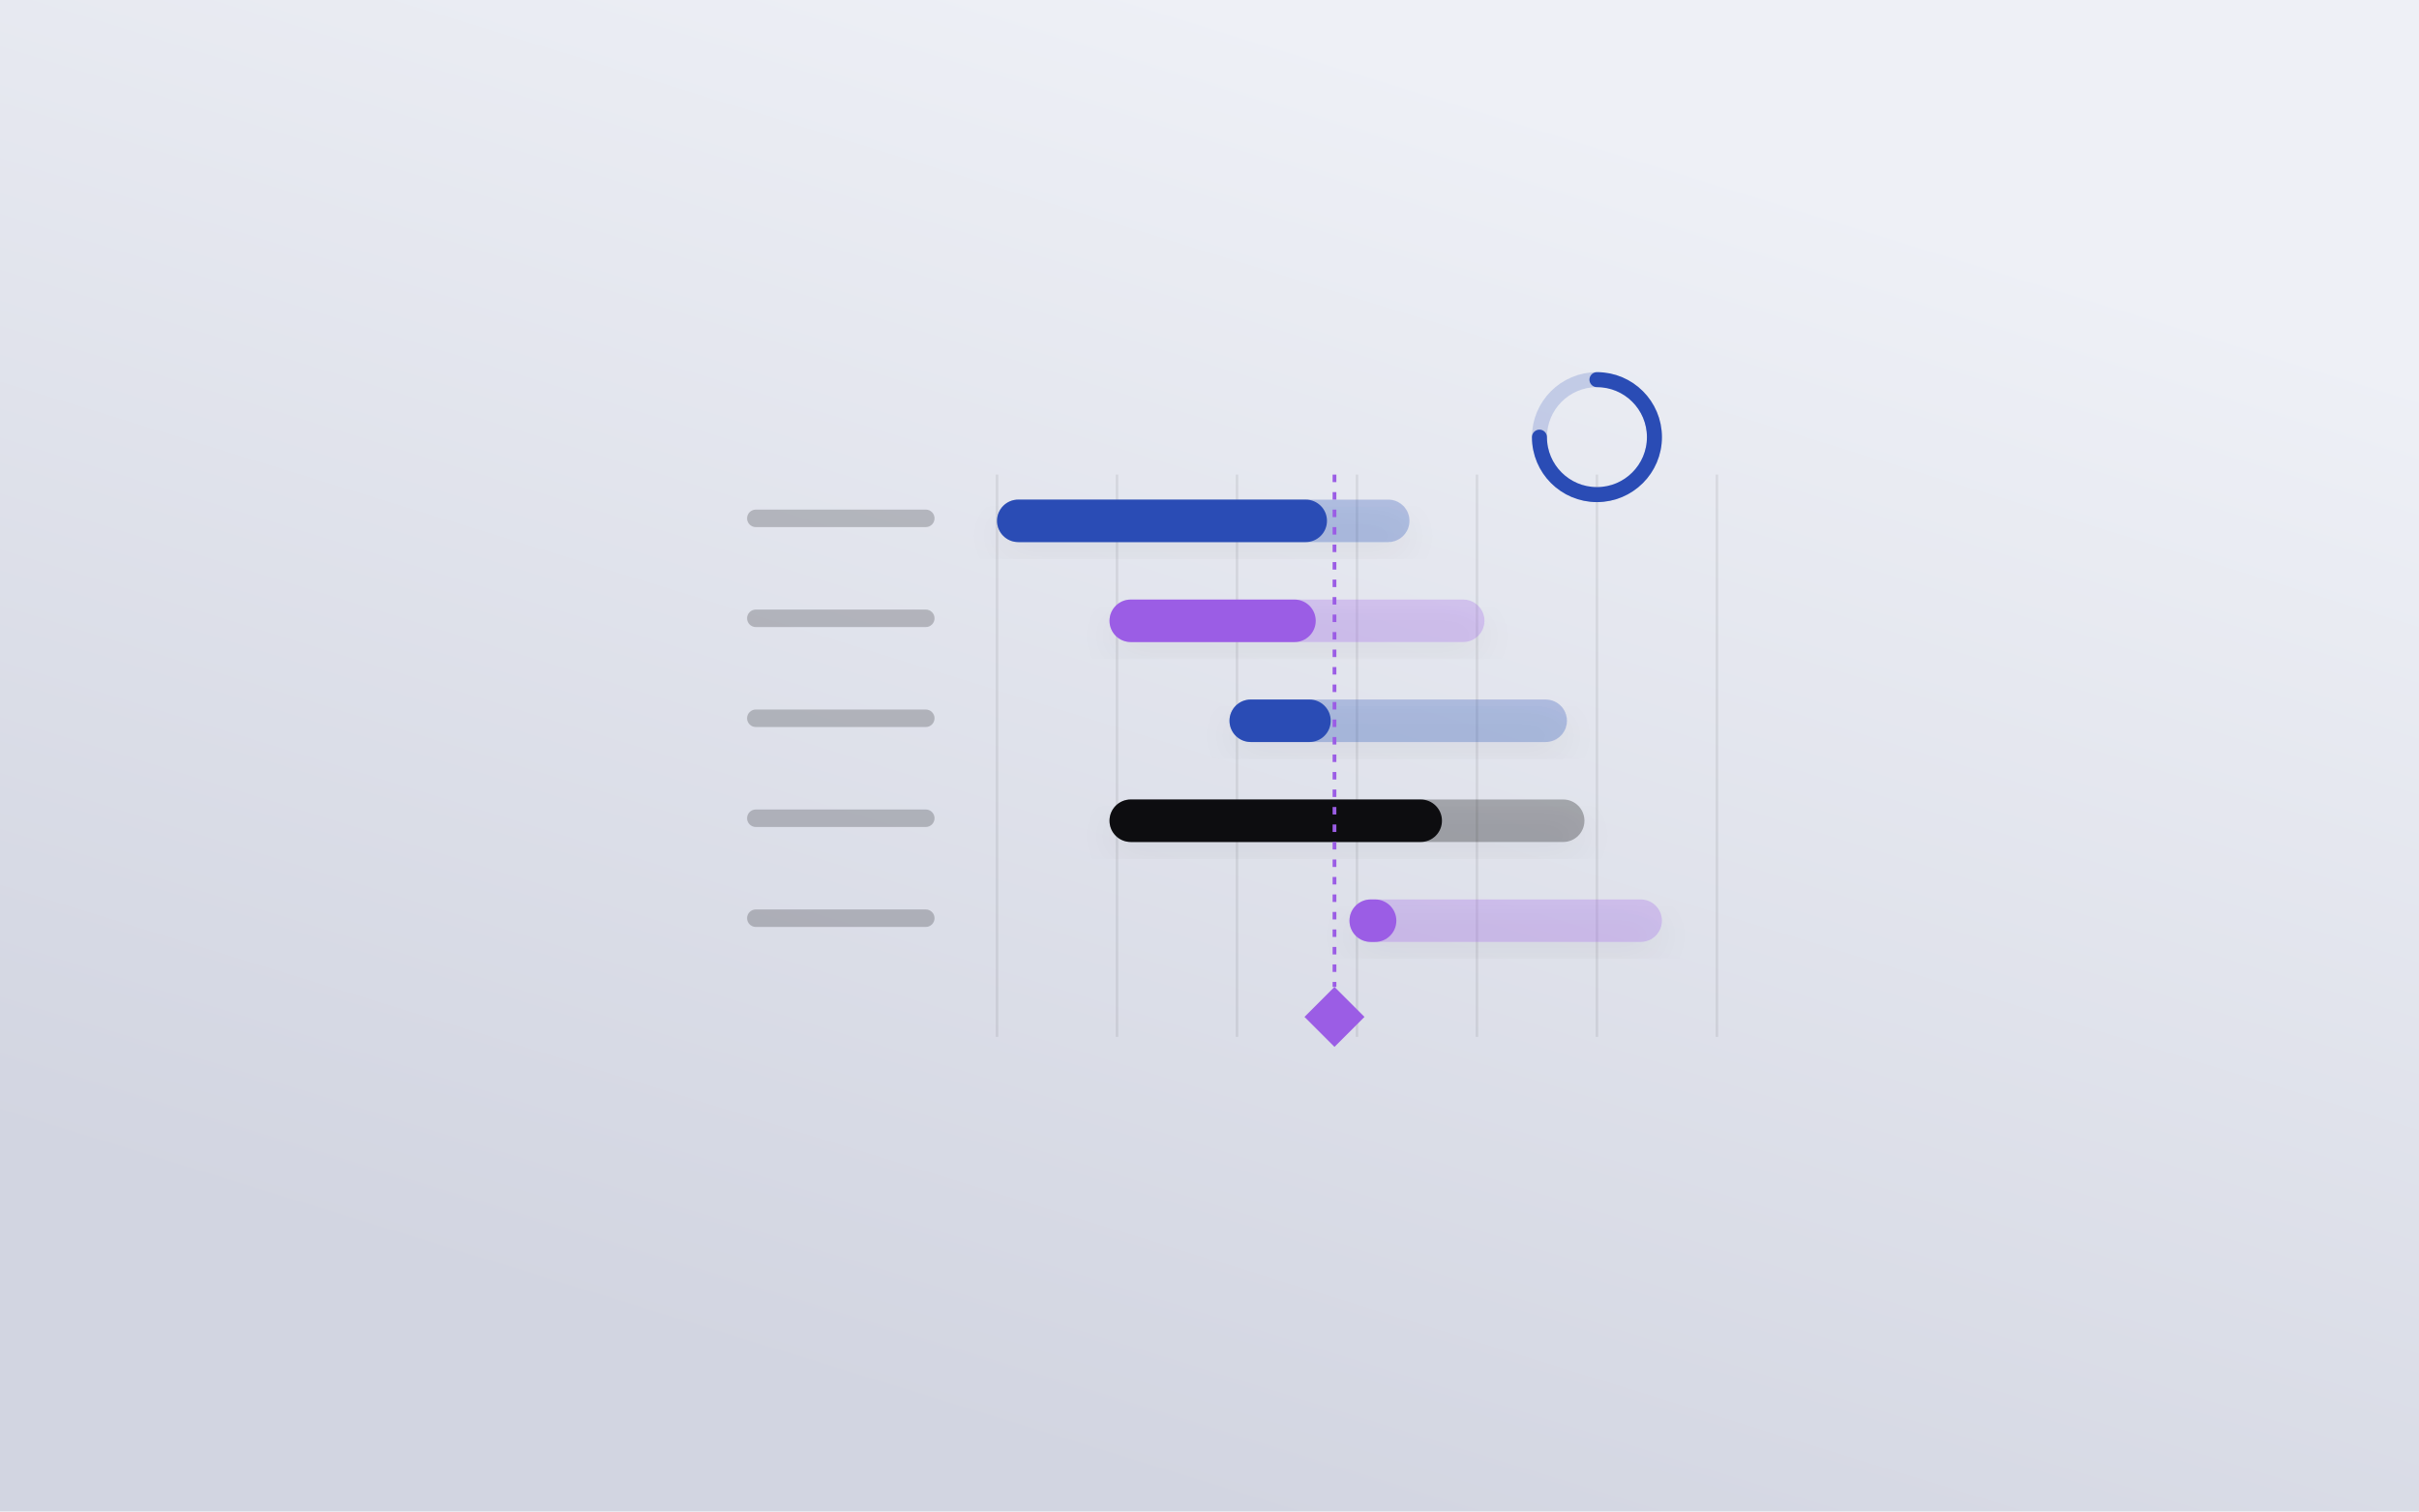
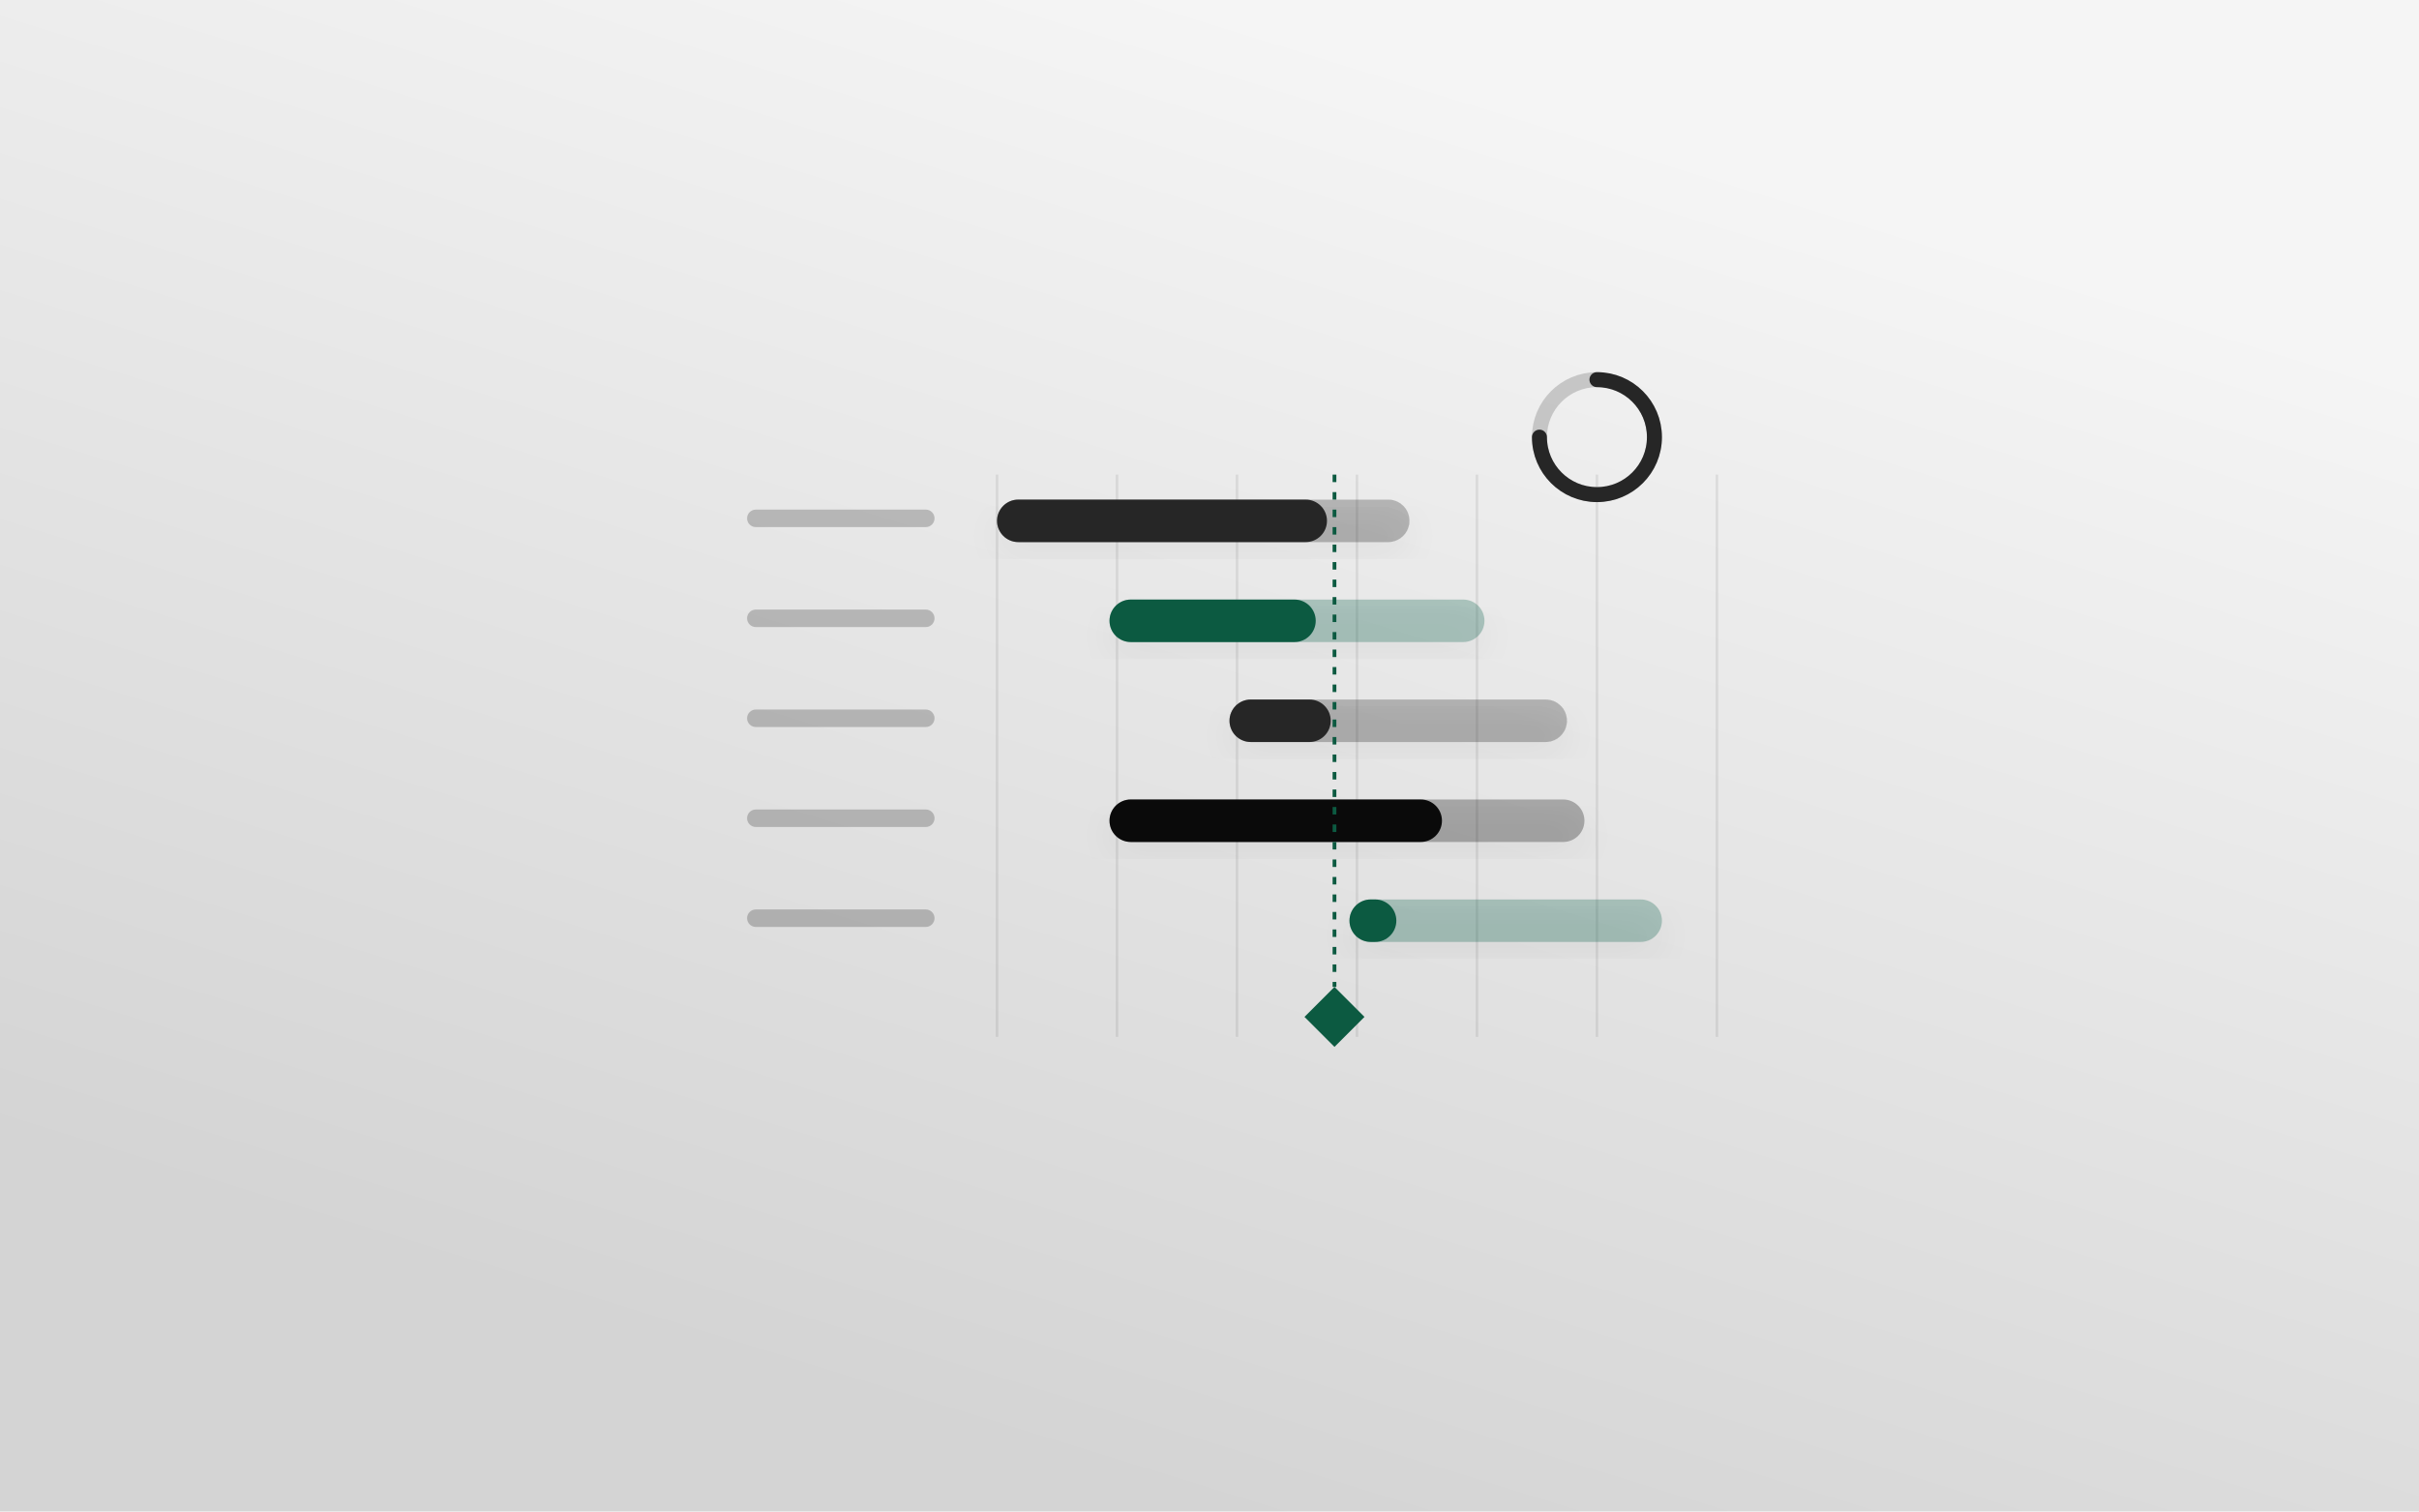
<svg xmlns="http://www.w3.org/2000/svg" viewBox="0 0 1200 750" width="1200" height="750">
  <defs>
    <linearGradient id="bg" x1="0.7" y1="0.1" x2="0.3" y2="0.9">
-       <stop offset="0" stop-color="#eef0f6" />
-       <stop offset="1" stop-color="#d2d5e1" />
+       <stop offset="0" stop-color="#f5f5f5" />
+       <stop offset="1" stop-color="#d4d4d4" />
    </linearGradient>
    <filter id="sh" x="-20%" y="-20%" width="140%" height="160%">
-       <feDropShadow dx="0" dy="12" stdDeviation="14" flood-color="#0d0d10" flood-opacity=".16" />
+       <feDropShadow dx="0" dy="12" stdDeviation="14" flood-color="#0a0a0a" flood-opacity=".16" />
    </filter>
  </defs>
  <rect width="1200" height="750" fill="url(#bg)" />
  <g transform="translate(600 375) scale(0.62) translate(-600 -375)">
-     <line x1="430" y1="150" x2="430" y2="600" stroke="#0d0d10" stroke-opacity=".08" stroke-width="2" />
-     <line x1="526" y1="150" x2="526" y2="600" stroke="#0d0d10" stroke-opacity=".08" stroke-width="2" />
-     <line x1="622" y1="150" x2="622" y2="600" stroke="#0d0d10" stroke-opacity=".08" stroke-width="2" />
-     <line x1="718" y1="150" x2="718" y2="600" stroke="#0d0d10" stroke-opacity=".08" stroke-width="2" />
-     <line x1="814" y1="150" x2="814" y2="600" stroke="#0d0d10" stroke-opacity=".08" stroke-width="2" />
-     <line x1="910" y1="150" x2="910" y2="600" stroke="#0d0d10" stroke-opacity=".08" stroke-width="2" />
-     <line x1="1006" y1="150" x2="1006" y2="600" stroke="#0d0d10" stroke-opacity=".08" stroke-width="2" />
-     <rect x="230" y="178" width="150" height="14" rx="7" fill="#0d0d10" fill-opacity=".22" />
+     <line x1="430" y1="150" x2="430" y2="600" stroke="#0a0a0a" stroke-opacity=".08" stroke-width="2" />
+     <line x1="526" y1="150" x2="526" y2="600" stroke="#0a0a0a" stroke-opacity=".08" stroke-width="2" />
+     <line x1="622" y1="150" x2="622" y2="600" stroke="#0a0a0a" stroke-opacity=".08" stroke-width="2" />
+     <line x1="718" y1="150" x2="718" y2="600" stroke="#0a0a0a" stroke-opacity=".08" stroke-width="2" />
+     <line x1="814" y1="150" x2="814" y2="600" stroke="#0a0a0a" stroke-opacity=".08" stroke-width="2" />
+     <line x1="910" y1="150" x2="910" y2="600" stroke="#0a0a0a" stroke-opacity=".08" stroke-width="2" />
+     <line x1="1006" y1="150" x2="1006" y2="600" stroke="#0a0a0a" stroke-opacity=".08" stroke-width="2" />
+     <rect x="230" y="178" width="150" height="14" rx="7" fill="#0a0a0a" fill-opacity=".22" />
    <g filter="url(#sh)">
-       <rect x="430" y="170" width="330" height="34" rx="17" fill="#2a4cb5" fill-opacity=".28" />
+       <rect x="430" y="170" width="330" height="34" rx="17" fill="#262626" fill-opacity=".28" />
    </g>
-     <rect x="430" y="170" width="264" height="34" rx="17" fill="#2a4cb5" />
-     <rect x="230" y="258" width="150" height="14" rx="7" fill="#0d0d10" fill-opacity=".22" />
+     <rect x="430" y="170" width="264" height="34" rx="17" fill="#262626" />
+     <rect x="230" y="258" width="150" height="14" rx="7" fill="#0a0a0a" fill-opacity=".22" />
    <g filter="url(#sh)">
-       <rect x="520" y="250" width="300" height="34" rx="17" fill="#9b5de5" fill-opacity=".28" />
+       <rect x="520" y="250" width="300" height="34" rx="17" fill="#0c5a41" fill-opacity=".28" />
    </g>
-     <rect x="520" y="250" width="165" height="34" rx="17" fill="#9b5de5" />
-     <rect x="230" y="338" width="150" height="14" rx="7" fill="#0d0d10" fill-opacity=".22" />
+     <rect x="520" y="250" width="165" height="34" rx="17" fill="#0c5a41" />
+     <rect x="230" y="338" width="150" height="14" rx="7" fill="#0a0a0a" fill-opacity=".22" />
    <g filter="url(#sh)">
-       <rect x="616" y="330" width="270" height="34" rx="17" fill="#2a4cb5" fill-opacity=".28" />
+       <rect x="616" y="330" width="270" height="34" rx="17" fill="#262626" fill-opacity=".28" />
    </g>
-     <rect x="616" y="330" width="81" height="34" rx="17" fill="#2a4cb5" />
-     <rect x="230" y="418" width="150" height="14" rx="7" fill="#0d0d10" fill-opacity=".22" />
+     <rect x="616" y="330" width="81" height="34" rx="17" fill="#262626" />
+     <rect x="230" y="418" width="150" height="14" rx="7" fill="#0a0a0a" fill-opacity=".22" />
    <g filter="url(#sh)">
-       <rect x="520" y="410" width="380" height="34" rx="17" fill="#0d0d10" fill-opacity=".28" />
+       <rect x="520" y="410" width="380" height="34" rx="17" fill="#0a0a0a" fill-opacity=".28" />
    </g>
-     <rect x="520" y="410" width="266" height="34" rx="17" fill="#0d0d10" />
-     <rect x="230" y="498" width="150" height="14" rx="7" fill="#0d0d10" fill-opacity=".22" />
+     <rect x="520" y="410" width="266" height="34" rx="17" fill="#0a0a0a" />
+     <rect x="230" y="498" width="150" height="14" rx="7" fill="#0a0a0a" fill-opacity=".22" />
    <g filter="url(#sh)">
-       <rect x="712" y="490" width="250" height="34" rx="17" fill="#9b5de5" fill-opacity=".28" />
+       <rect x="712" y="490" width="250" height="34" rx="17" fill="#0c5a41" fill-opacity=".28" />
    </g>
-     <rect x="712" y="490" width="37.5" height="34" rx="17" fill="#9b5de5" />
-     <circle cx="910" cy="120" r="46" fill="none" stroke="#2a4cb5" stroke-opacity=".2" stroke-width="12" />
-     <path d="M910 74 A46 46 0 1 1 864 120" fill="none" stroke="#2a4cb5" stroke-width="12" stroke-linecap="round" />
-     <polygon points="700,560 724,584 700,608 676,584" fill="#9b5de5" />
-     <line x1="700" y1="150" x2="700" y2="560" stroke="#9b5de5" stroke-width="3" stroke-dasharray="6 8" />
+     <rect x="712" y="490" width="37.5" height="34" rx="17" fill="#0c5a41" />
+     <circle cx="910" cy="120" r="46" fill="none" stroke="#262626" stroke-opacity=".2" stroke-width="12" />
+     <path d="M910 74 A46 46 0 1 1 864 120" fill="none" stroke="#262626" stroke-width="12" stroke-linecap="round" />
+     <polygon points="700,560 724,584 700,608 676,584" fill="#0c5a41" />
+     <line x1="700" y1="150" x2="700" y2="560" stroke="#0c5a41" stroke-width="3" stroke-dasharray="6 8" />
  </g>
</svg>
